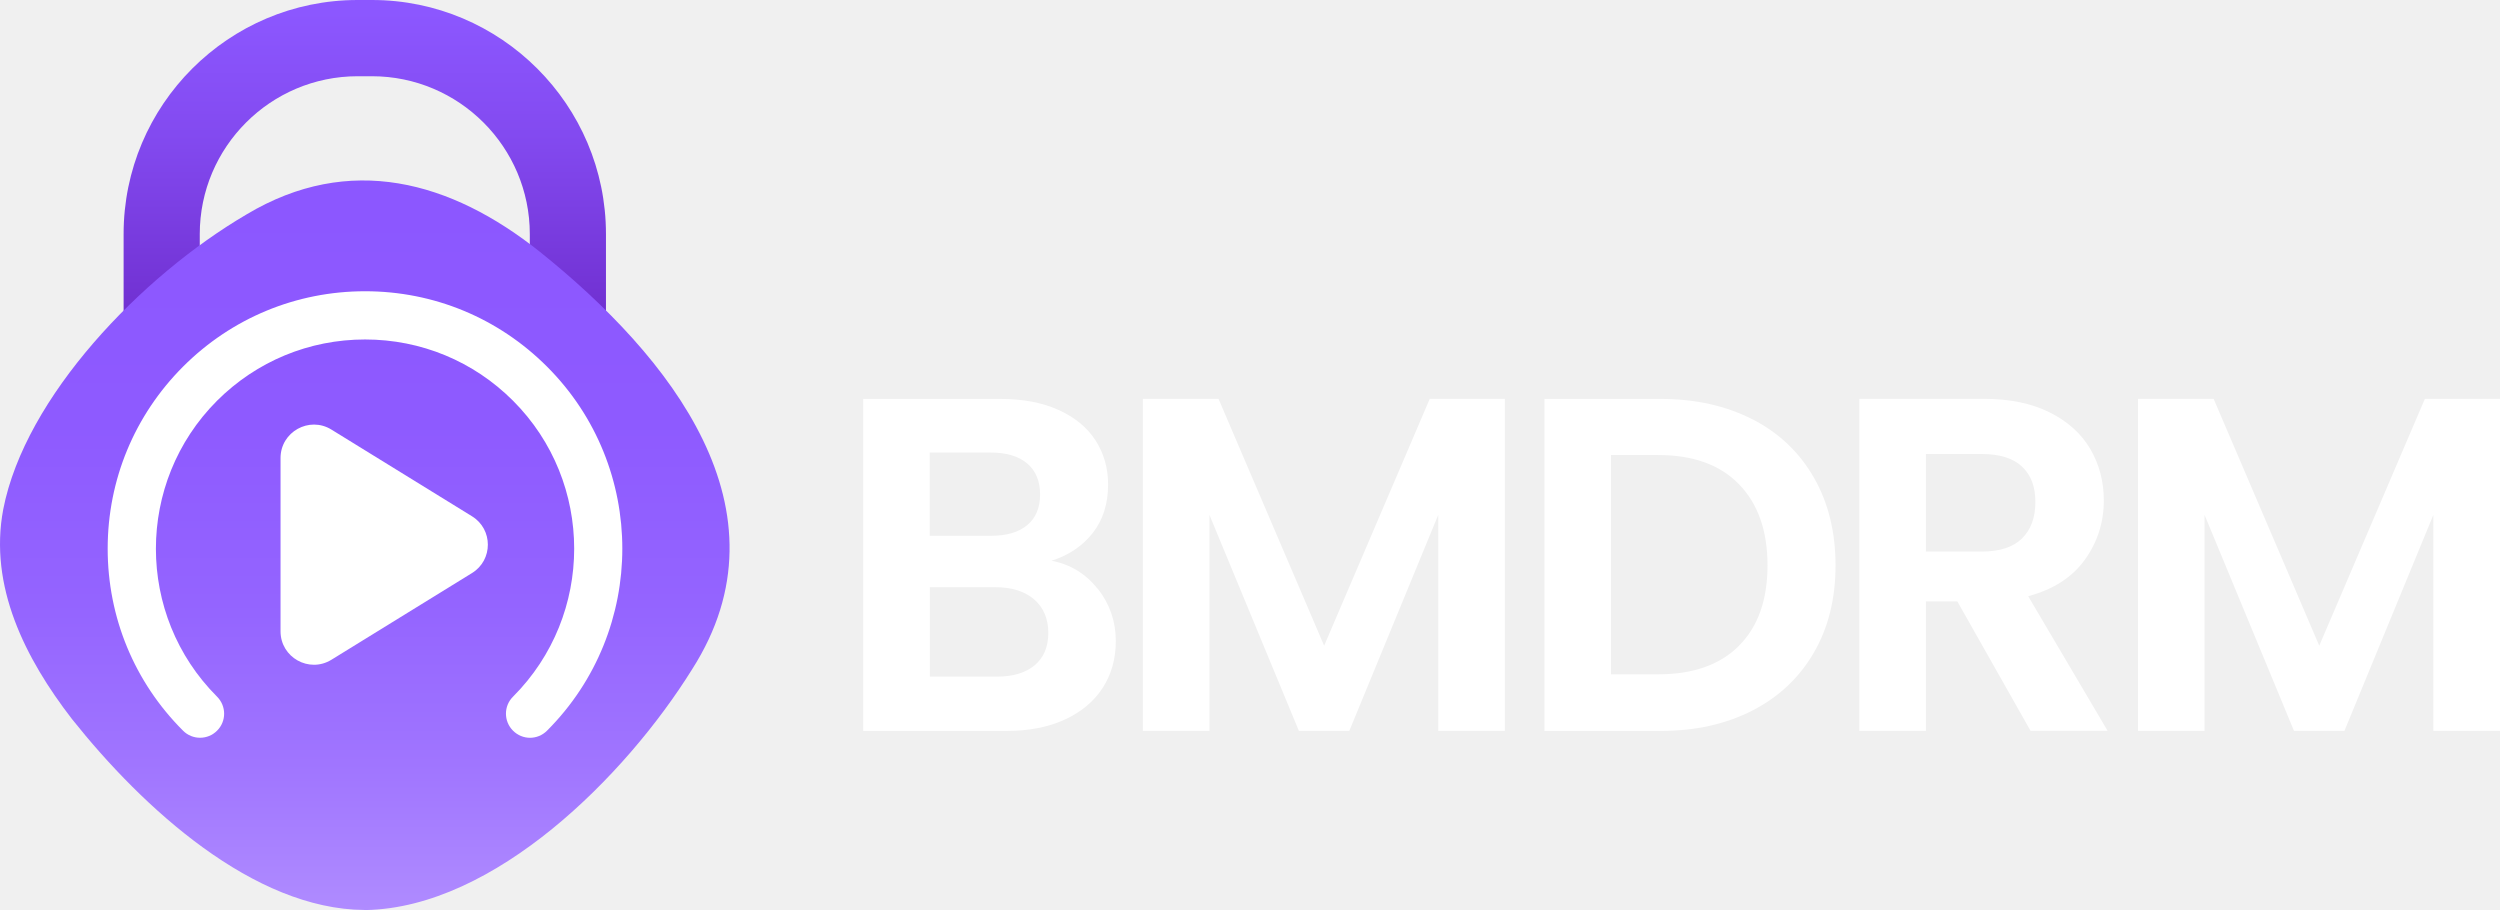
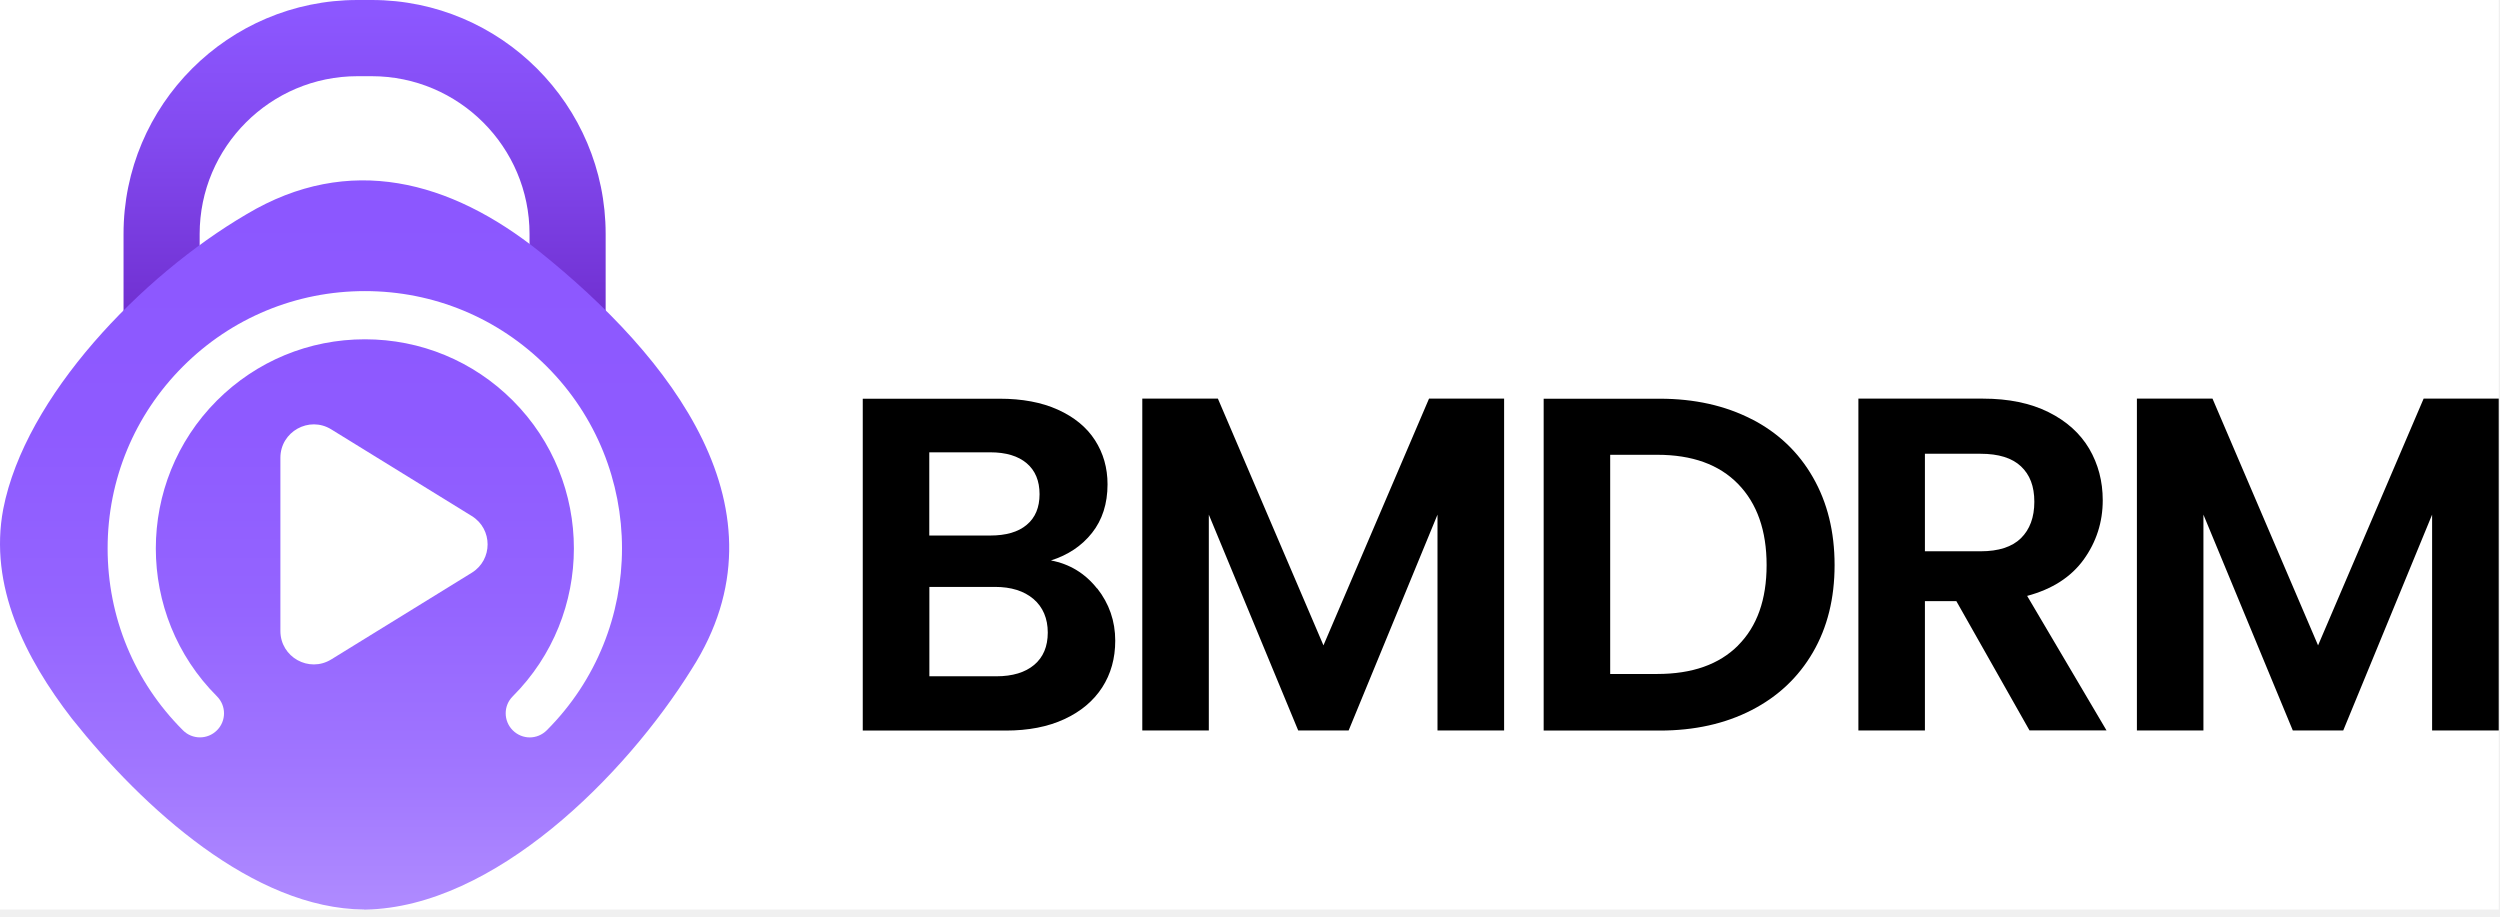
- <svg xmlns="http://www.w3.org/2000/svg" id="Layer_1" data-name="Layer 1" viewBox="0 0 291.85 106.23">
+ <svg xmlns="http://www.w3.org/2000/svg" width="292" height="107" viewBox="0 0 292 107" fill="none">
+   <g clip-path="url(#clip0_1_2)">
+     <rect width="291.85" height="106.23" fill="white" />
+     <path d="M128.15 68.72C129.55 70.5 130.26 72.54 130.26 74.83C130.26 76.9 129.75 78.72 128.73 80.3C127.71 81.87 126.24 83.11 124.31 84C122.39 84.89 120.11 85.33 117.48 85.33H100.77V46.57H116.76C119.39 46.57 121.66 46.99 123.56 47.85C125.46 48.71 126.91 49.89 127.89 51.41C128.87 52.93 129.36 54.65 129.36 56.57C129.36 58.83 128.75 60.72 127.55 62.24C126.35 63.76 124.74 64.83 122.75 65.46C124.93 65.87 126.73 66.96 128.14 68.74L128.15 68.72ZM108.54 62.55H115.65C117.5 62.55 118.93 62.14 119.92 61.3C120.92 60.47 121.42 59.27 121.42 57.72C121.42 56.17 120.92 54.96 119.92 54.11C118.92 53.26 117.5 52.83 115.65 52.83H108.54V62.55ZM120.79 77.66C121.85 76.77 122.38 75.51 122.38 73.88C122.38 72.25 121.82 70.91 120.71 69.96C119.6 69.02 118.1 68.55 116.21 68.55H108.55V78.99H116.38C118.27 78.99 119.74 78.54 120.79 77.66Z" fill="black" />
+     <path d="M175.68 46.56V85.32H167.9V60.11L157.52 85.32H151.63L141.19 60.11V85.32H133.42V46.56H142.25L154.58 75.38L166.91 46.56H175.68Z" fill="black" />
+     <path d="M204.59 48.95C207.68 50.54 210.07 52.81 211.75 55.75C213.44 58.69 214.28 62.11 214.28 66C214.28 69.89 213.44 73.28 211.75 76.19C210.06 79.1 207.68 81.35 204.59 82.94C201.5 84.53 197.92 85.33 193.85 85.33H180.3V46.57H193.85C197.92 46.57 201.5 47.37 204.59 48.96V48.95ZM203.01 75.38C205.23 73.16 206.34 70.03 206.34 66C206.34 61.97 205.23 58.81 203.01 56.53C200.79 54.25 197.64 53.12 193.57 53.12H188.07V78.72H193.57C197.65 78.72 200.79 77.61 203.01 75.39V75.38Z" fill="black" />
+     <path d="M237.05 85.32L228.5 70.21H224.83V85.32H217.06V46.56H231.61C234.61 46.56 237.16 47.09 239.27 48.14C241.38 49.19 242.96 50.62 244.02 52.41C245.07 54.21 245.6 56.21 245.6 58.43C245.6 60.98 244.86 63.29 243.38 65.35C241.9 67.4 239.69 68.82 236.77 69.6L246.04 85.31H237.05V85.32ZM224.83 64.39H231.33C233.44 64.39 235.01 63.88 236.05 62.86C237.08 61.84 237.61 60.43 237.61 58.61C237.61 56.79 237.09 55.45 236.05 54.47C235.01 53.49 233.44 53 231.33 53H224.83V64.38V64.39Z" fill="black" />
+     <path d="M291.85 46.56V85.32H284.07V60.11L273.69 85.32H267.8L257.36 60.11V85.32H249.59V46.56H258.42L270.75 75.38L283.08 46.56H291.85Z" fill="black" />
+     <path d="M43.42 71.39H41.75C26.68 71.39 14.43 59.13 14.43 44.07V27.33C14.42 12.26 26.68 0 41.75 0H43.42C58.48 0 70.74 12.26 70.74 27.32V44.06C70.74 59.13 58.48 71.38 43.42 71.38V71.39ZM41.75 8.9C31.59 8.9 23.32 17.17 23.32 27.33V44.07C23.32 54.23 31.59 62.5 41.75 62.5H43.42C53.58 62.5 61.85 54.23 61.85 44.07V27.33C61.85 17.17 53.58 8.9 43.42 8.9H41.75Z" fill="url(#paint0_linear_1_2)" />
+     <path d="M42.53 106.23C29.62 106.14 16.73 94.41 8.41 83.95C2.93 76.86 -1.32 68.43 0.38 59.45C2.94 46.33 16.46 32.25 28.8 25.02C40.78 17.86 52.62 21.09 63.03 29.4C78.22 41.58 92.67 59.55 80.8 78.13C73.01 90.65 57.71 105.94 42.72 106.24H42.53V106.23Z" fill="url(#paint1_linear_1_2)" />
+     <path d="M61.88 86.13C61.16 86.13 60.44 85.85 59.89 85.3C58.79 84.2 58.79 82.42 59.89 81.33C69.41 71.8 69.41 56.3 59.89 46.78C55.28 42.17 49.14 39.63 42.62 39.63C36.1 39.63 29.96 42.17 25.34 46.78C15.82 56.31 15.82 71.81 25.34 81.33C26.44 82.43 26.44 84.21 25.34 85.3C24.25 86.4 22.46 86.4 21.37 85.3C15.69 79.63 12.57 72.08 12.57 64.05C12.57 56.02 15.7 48.48 21.37 42.8C27.04 37.13 34.59 34 42.62 34C50.65 34 58.19 37.13 63.86 42.8C75.58 54.51 75.58 73.58 63.86 85.3C63.31 85.85 62.59 86.13 61.87 86.13H61.88Z" fill="white" />
+     <path d="M32.75 73.72V53.47C32.75 50.42 36.1 48.55 38.69 50.15L55.1 60.27C57.57 61.79 57.57 65.38 55.1 66.9L38.69 77.02C36.09 78.62 32.75 76.75 32.75 73.7V73.72Z" fill="white" />
+   </g>
  <defs>
-     <style>
-       .cls-1 {
-         fill: url(#linear-gradient);
-       }
- 
-       .cls-1, .cls-2, .cls-3 {
-         stroke-width: 0px;
-       }
- 
-       .cls-2 {
-         fill: url(#linear-gradient-2);
-       }
- 
-       .cls-3 {
-         fill: #fff;
-       }
-     </style>
-     <linearGradient id="linear-gradient" x1="42.58" y1="71.39" x2="42.58" y2="0" gradientUnits="userSpaceOnUse">
-       <stop offset="0" stop-color="#4d0097" />
-       <stop offset=".42" stop-color="#6c2aca" />
-       <stop offset=".78" stop-color="#834af0" />
-       <stop offset=".98" stop-color="#8c57ff" />
+     <linearGradient id="paint0_linear_1_2" x1="42.58" y1="71.39" x2="42.58" y2="0" gradientUnits="userSpaceOnUse">
+       <stop stop-color="#4D0097" />
+       <stop offset="0.42" stop-color="#6C2ACA" />
+       <stop offset="0.78" stop-color="#834AF0" />
+       <stop offset="0.98" stop-color="#8C57FF" />
    </linearGradient>
-     <linearGradient id="linear-gradient-2" x1="42.58" y1="106.23" x2="42.58" y2="21.06" gradientUnits="userSpaceOnUse">
-       <stop offset="0" stop-color="#af8bff" />
-       <stop offset=".2" stop-color="#a075ff" />
-       <stop offset=".42" stop-color="#9464ff" />
-       <stop offset=".67" stop-color="#8e5aff" />
-       <stop offset=".98" stop-color="#8c57ff" />
+     <linearGradient id="paint1_linear_1_2" x1="42.58" y1="106.23" x2="42.58" y2="21.06" gradientUnits="userSpaceOnUse">
+       <stop stop-color="#AF8BFF" />
+       <stop offset="0.2" stop-color="#A075FF" />
+       <stop offset="0.42" stop-color="#9464FF" />
+       <stop offset="0.67" stop-color="#8E5AFF" />
+       <stop offset="0.98" stop-color="#8C57FF" />
    </linearGradient>
+     <clipPath id="clip0_1_2">
+       <rect width="291.85" height="106.23" fill="white" />
+     </clipPath>
  </defs>
-   <g>
-     <path class="cls-3" d="M128.15,68.72c1.4,1.78,2.11,3.82,2.11,6.11,0,2.07-.51,3.89-1.53,5.47-1.02,1.57-2.49,2.81-4.42,3.7-1.92.89-4.2,1.33-6.83,1.33h-16.71v-38.76h15.99c2.63,0,4.9.42,6.8,1.28s3.35,2.04,4.33,3.56c.98,1.52,1.47,3.24,1.47,5.16,0,2.26-.61,4.15-1.81,5.67-1.2,1.52-2.81,2.59-4.8,3.22,2.18.41,3.98,1.5,5.39,3.28ZM108.54,62.55h7.11c1.85,0,3.28-.41,4.27-1.25,1-.83,1.5-2.03,1.5-3.58s-.5-2.76-1.5-3.61c-1-.85-2.42-1.28-4.27-1.28h-7.11v9.72ZM120.79,77.66c1.06-.89,1.59-2.15,1.59-3.78s-.56-2.97-1.67-3.92c-1.11-.94-2.61-1.41-4.5-1.41h-7.66v10.44h7.83c1.89,0,3.36-.45,4.41-1.33Z" />
-     <path class="cls-3" d="M175.68,46.56v38.76h-7.78v-25.21l-10.38,25.21h-5.89l-10.44-25.21v25.21h-7.77v-38.76h8.83l12.33,28.82,12.33-28.82h8.77Z" />
-     <path class="cls-3" d="M204.59,48.95c3.09,1.59,5.48,3.86,7.16,6.8,1.69,2.94,2.53,6.36,2.53,10.25s-.84,7.28-2.53,10.19c-1.69,2.91-4.07,5.16-7.16,6.75-3.09,1.59-6.67,2.39-10.74,2.39h-13.55v-38.76h13.55c4.07,0,7.65.8,10.74,2.39ZM203.01,75.38c2.22-2.22,3.33-5.35,3.33-9.38s-1.11-7.19-3.33-9.47-5.37-3.41-9.44-3.41h-5.5v25.6h5.5c4.08,0,7.22-1.11,9.44-3.33Z" />
-     <path class="cls-3" d="M237.05,85.32l-8.55-15.11h-3.67v15.11h-7.77v-38.76h14.55c3,0,5.55.53,7.66,1.58s3.69,2.48,4.75,4.27c1.05,1.8,1.58,3.8,1.58,6.02,0,2.55-.74,4.86-2.22,6.92-1.48,2.05-3.69,3.47-6.61,4.25l9.27,15.71h-8.99ZM224.83,64.39h6.5c2.11,0,3.68-.51,4.72-1.53,1.03-1.02,1.56-2.43,1.56-4.25s-.52-3.16-1.56-4.14c-1.04-.98-2.61-1.47-4.72-1.47h-6.5v11.38Z" />
-     <path class="cls-3" d="M291.85,46.56v38.76h-7.78v-25.21l-10.38,25.21h-5.89l-10.44-25.21v25.21h-7.77v-38.76h8.83l12.33,28.82,12.33-28.82h8.77Z" />
-   </g>
-   <path class="cls-1" d="M43.42,71.39h-1.67c-15.07,0-27.32-12.26-27.32-27.32v-16.74C14.42,12.26,26.68,0,41.75,0h1.67c15.06,0,27.32,12.26,27.32,27.32v16.74c0,15.07-12.26,27.32-27.32,27.32ZM41.75,8.9c-10.16,0-18.43,8.27-18.43,18.43v16.74c0,10.16,8.27,18.43,18.43,18.43h1.67c10.16,0,18.43-8.27,18.43-18.43v-16.74c0-10.16-8.27-18.43-18.43-18.43h-1.67Z" />
-   <g>
-     <path class="cls-2" d="M42.53,106.23c-12.91-.09-25.8-11.82-34.12-22.28C2.93,76.86-1.32,68.43.38,59.45c2.56-13.12,16.08-27.2,28.42-34.43,11.98-7.16,23.82-3.93,34.23,4.38,15.19,12.18,29.64,30.15,17.77,48.73-7.79,12.52-23.09,27.81-38.08,28.11h-.19Z" />
-     <path class="cls-3" d="M61.88,86.13c-.72,0-1.44-.28-1.99-.83-1.1-1.1-1.1-2.88,0-3.97,9.52-9.53,9.52-25.03,0-34.55-4.61-4.61-10.75-7.15-17.27-7.15s-12.66,2.54-17.28,7.15c-9.52,9.53-9.52,25.03,0,34.55,1.1,1.1,1.1,2.88,0,3.97-1.09,1.1-2.88,1.1-3.97,0-5.68-5.67-8.8-13.22-8.8-21.25s3.13-15.57,8.8-21.25c5.67-5.67,13.22-8.8,21.25-8.8s15.57,3.13,21.24,8.8c11.72,11.71,11.72,30.78,0,42.5-.55.55-1.27.83-1.99.83Z" />
-     <path class="cls-3" d="M32.75,73.72v-20.25c0-3.05,3.35-4.92,5.94-3.32l16.41,10.12c2.47,1.52,2.47,5.11,0,6.63l-16.41,10.12c-2.6,1.6-5.94-.27-5.94-3.32Z" />
-   </g>
</svg>
